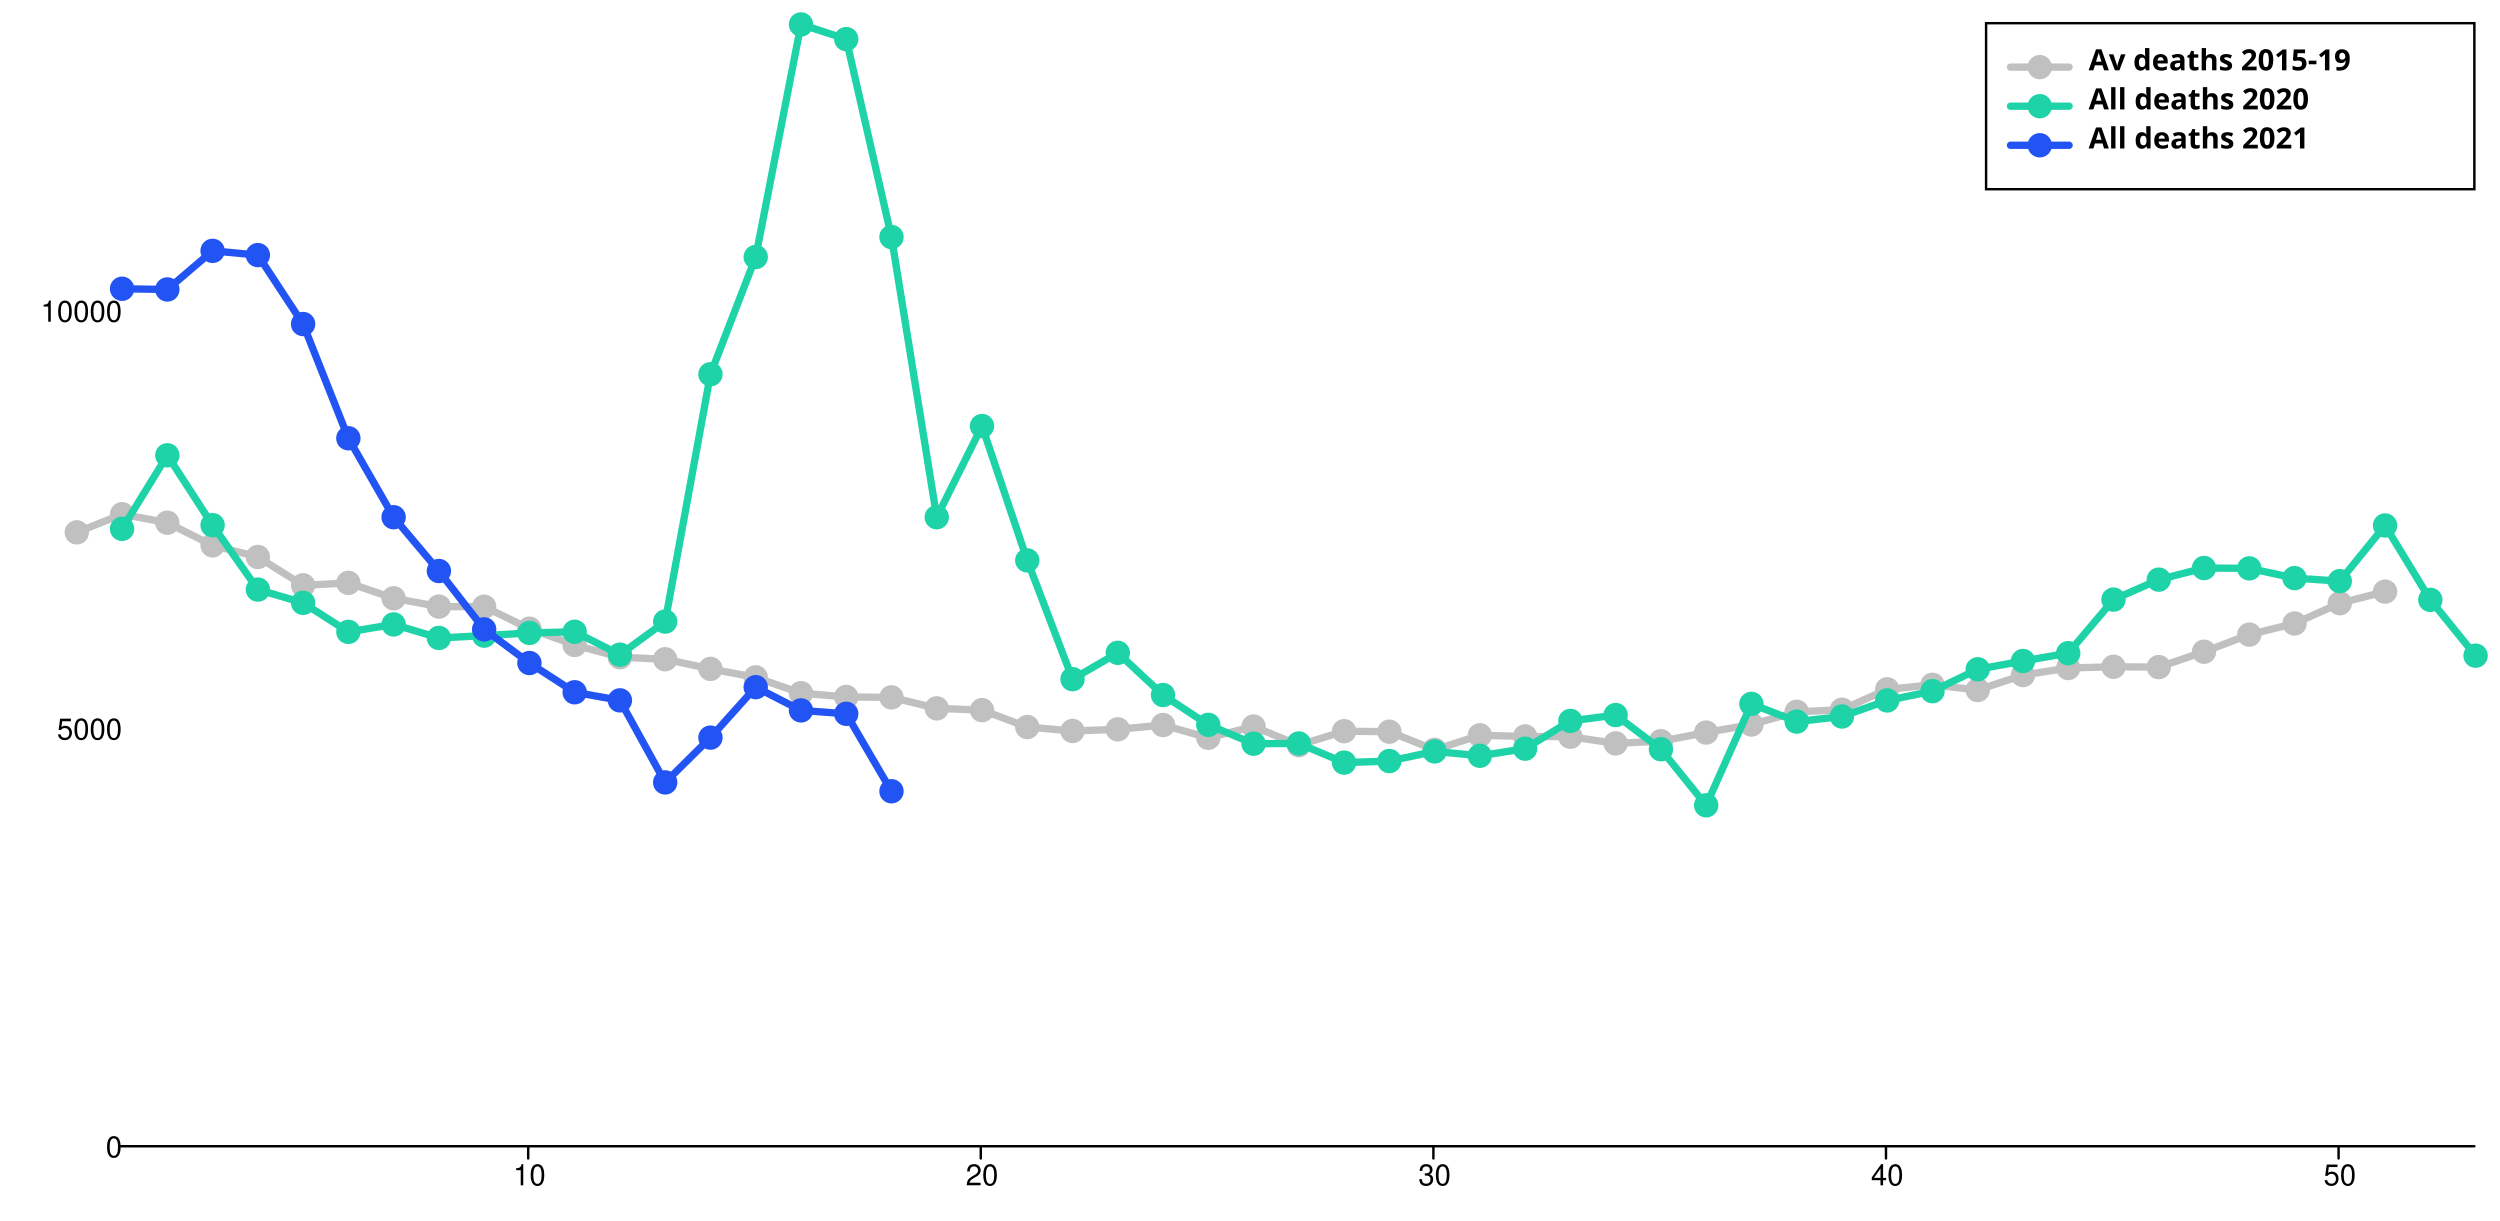
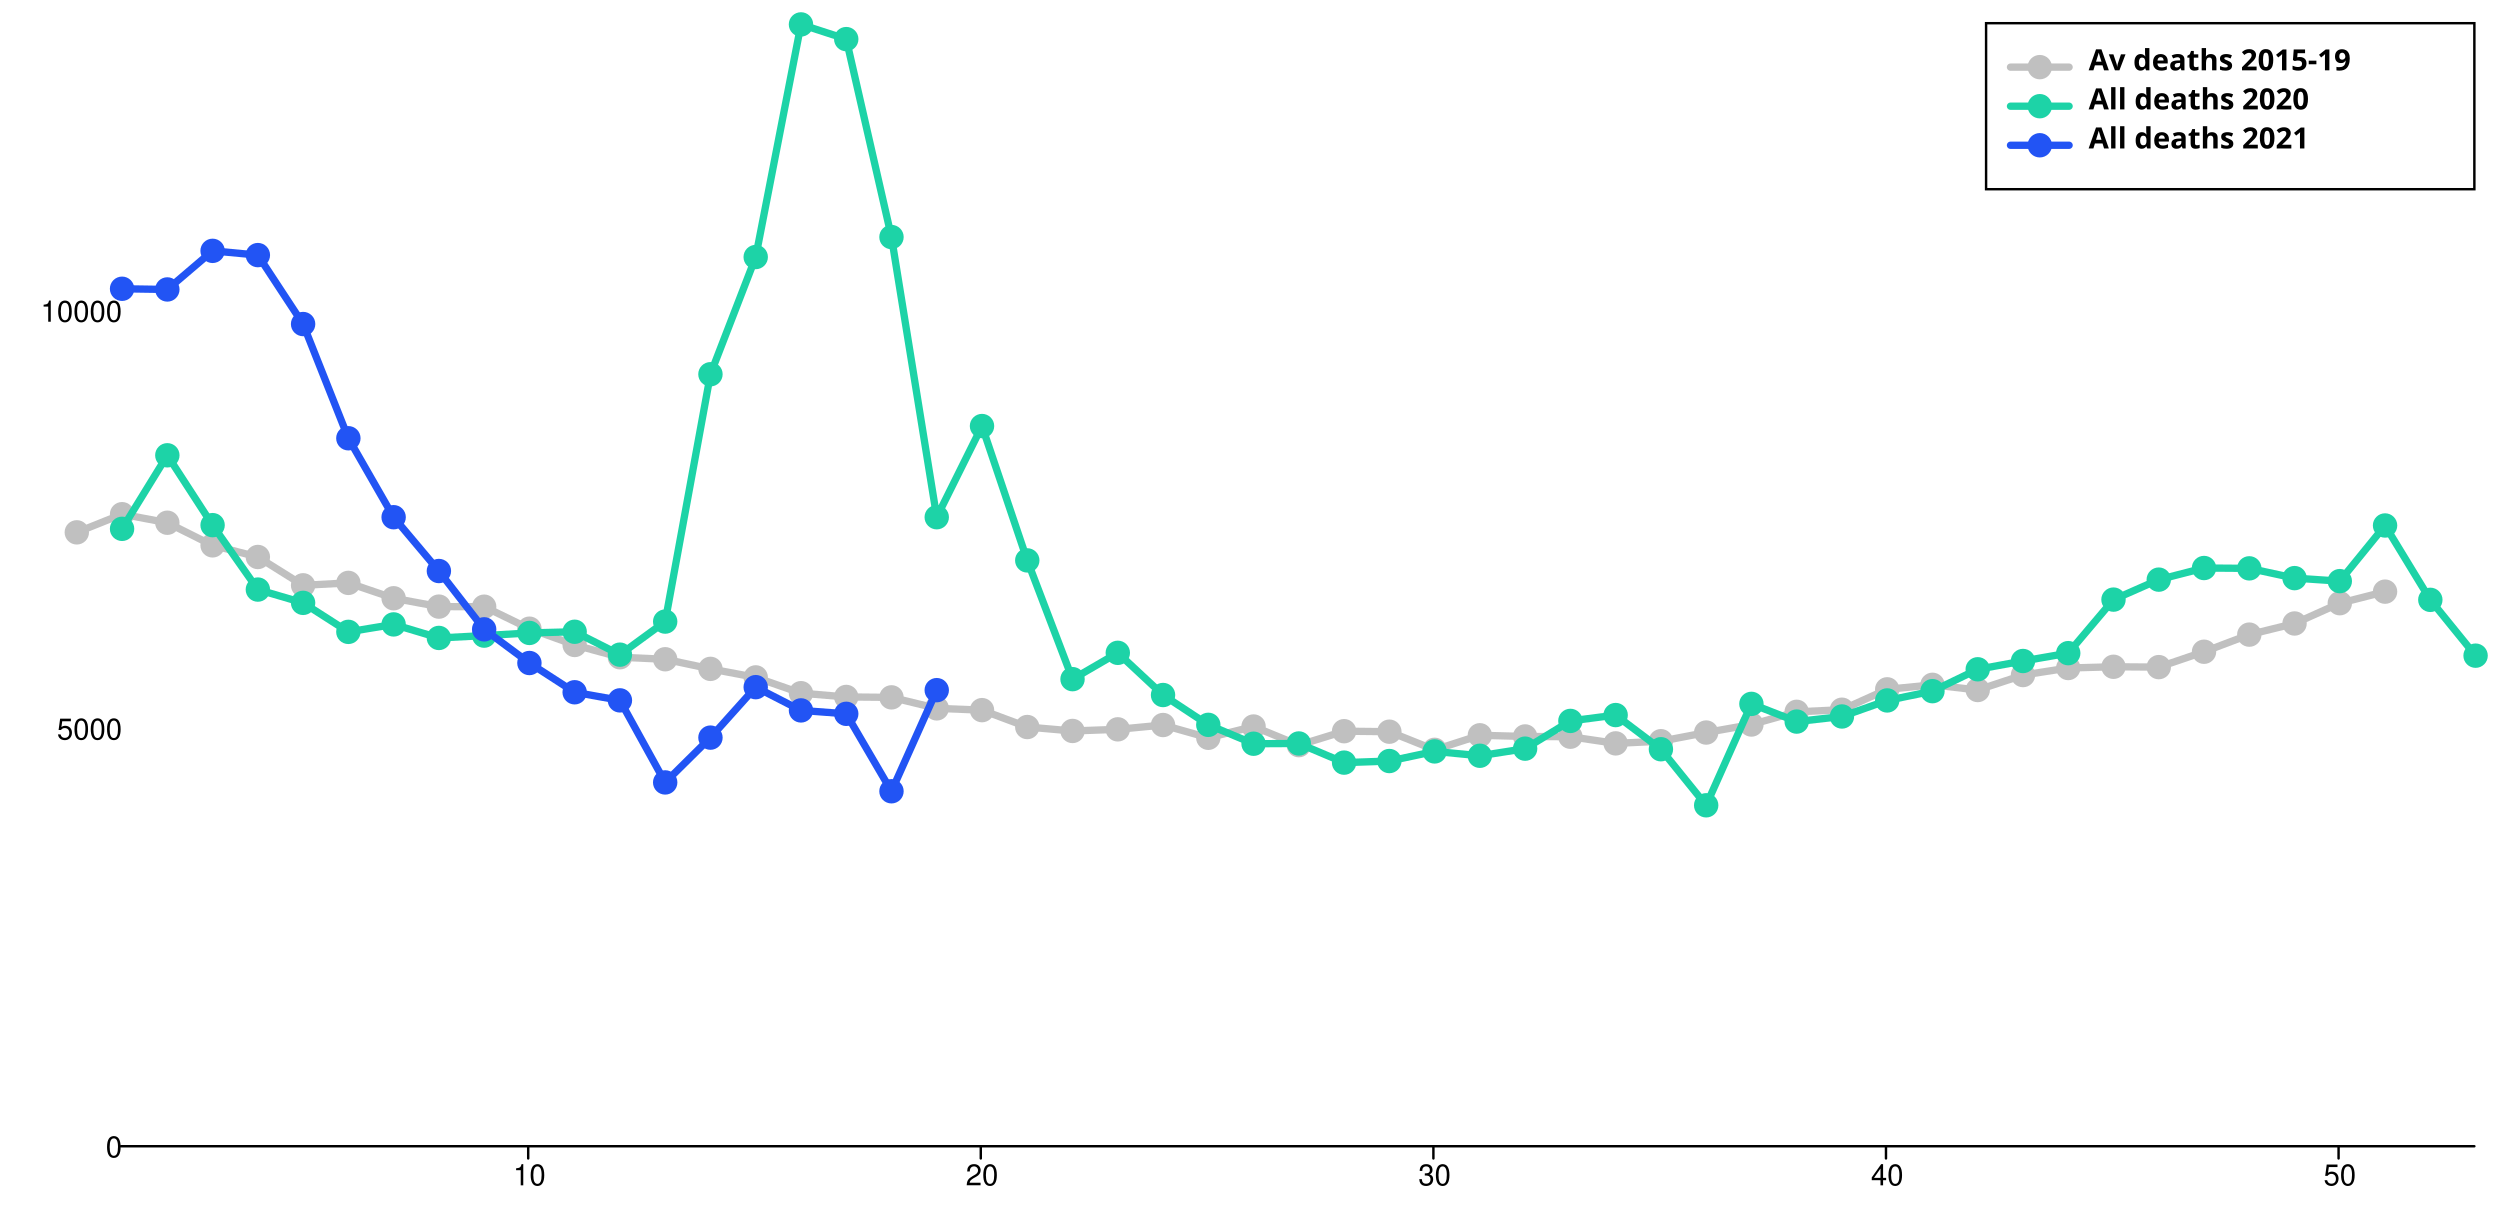
<svg xmlns="http://www.w3.org/2000/svg" width="1024" height="500" viewBox="0 0 1024 500" style="overflow:display" preserveAspectRatio="xMinYMin meet" overflow="visible">
  <defs>
    <style>
	.data-series path.line { fill-opacity: 0; stroke: black; }
	.data-series:hover path.line, .data-series.on path.line { cursor:pointer; }
	.data-series path.line.dotted { stroke-dasharray: 12 20 }
	#baseline:hover path.line, #baseline.on path.line { stroke-width: 5; }
	.data-series-0:hover circle, .data-series-0.on circle { display: inline; cursor:pointer; }
	#all-deaths-2020-over80:hover path.line, #all-deaths-2020-over80.on path.line { stroke-width: 5; }
	.data-series-1:hover circle, .data-series-1.on circle { display: inline; cursor:pointer; }
	#all-deaths-2021-over80:hover path.line, #all-deaths-2021-over80.on path.line { stroke-width: 5; }
	.data-series-2:hover circle, .data-series-2.on circle { display: inline; cursor:pointer; }
	.key rect { fill:transparent;stroke-width:1;stroke:black; }
	.key text { text-anchor:start;dominant-baseline:hanging;font-weight:bold;fill:black;stroke-width:0;font-family:sans-serif; }
	.graph-grid { font-family: "Helvetica Neue",Helvetica,Arial,"Lucida Grande",sans-serif; }
	.graph-grid line { stroke: black; stroke-width: 1; stroke-linecap: round; }
	.graph-grid.graph-grid-x text { text-anchor: middle; dominant-baseline: hanging; transform: translateY(10px); }
	.graph-grid.graph-grid-y text { text-anchor: end; dominant-baseline: middle; transform: translateX(-10px); }
	</style>
  </defs>
  <g class="graph-grid graph-grid-y">
    <line x1="49.50" y1="469.50" x2="1013.50" y2="469.50" data-left="50" />
    <text x="60" y="470" text-anchor="end">0</text>
    <text x="60" y="298.882" text-anchor="end">5000</text>
    <text x="60" y="127.764" text-anchor="end">10000</text>
    <text style="text-anchor:middle;dominant-baseline:hanging;font-weight:bold;transform: translateY(240px) rotate(-90deg);" />
  </g>
  <g class="graph-grid graph-grid-x">
    <line class="tick" x1="216.35" y1="469.50" x2="216.35" y2="474.50" />
    <text x="216.846" y="470" text-anchor="middle">10</text>
    <line class="tick" x1="401.73" y1="469.50" x2="401.73" y2="474.50" />
    <text x="402.231" y="470" text-anchor="middle">20</text>
    <line class="tick" x1="587.12" y1="469.50" x2="587.12" y2="474.50" />
    <text x="587.615" y="470" text-anchor="middle">30</text>
    <line class="tick" x1="772.50" y1="469.50" x2="772.50" y2="474.50" />
    <text x="773" y="470" text-anchor="middle">40</text>
    <line class="tick" x1="957.88" y1="469.50" x2="957.88" y2="474.50" />
    <text x="958.385" y="470" text-anchor="middle">50</text>
    <text style="text-anchor:middle;dominant-baseline:hanging;font-weight:bold;transform: translateY(240px) rotate(-90deg);" />
  </g>
  <g id="baseline" class="data-series data-series-0">
    <path d="M 31.46,218.05L 50.00,210.62L 68.54,214.11L 87.08,223.38L 105.62,228.14L 124.15,239.74L 142.69,238.75L 161.23,245.05L 179.77,248.47L 198.31,248.50L 216.85,257.51L 235.38,264.18L 253.92,269.21L 272.46,270.03L 291.00,273.97L 309.54,277.46L 328.08,283.93L 346.62,285.47L 365.15,285.64L 383.69,290.15L 402.23,290.87L 420.77,297.79L 439.31,299.40L 457.85,298.74L 476.38,296.97L 494.92,302.20L 513.46,297.58L 532.00,305.21L 550.54,299.50L 569.08,299.70L 587.62,307.13L 606.15,301.17L 624.69,301.65L 643.23,301.76L 661.77,304.49L 680.31,303.60L 698.85,300.05L 717.38,296.76L 735.92,291.56L 754.46,290.70L 773.00,282.35L 791.54,280.50L 810.08,282.63L 828.62,276.50L 847.15,273.62L 865.69,273.11L 884.23,273.25L 902.77,266.95L 921.31,259.94L 939.85,255.38L 958.38,247.07L 976.92,242.34" class="line" style="stroke:silver" stroke-width="3" stroke-linecap="round" />
    <circle cx="31.46" cy="218.05" data-y="7362.00" data-x="0" r="5" fill="silver" />
    <circle cx="50.00" cy="210.62" data-y="7579.00" data-x="1" r="5" fill="silver" />
    <circle cx="68.54" cy="214.11" data-y="7477.00" data-x="2" r="5" fill="silver" />
    <circle cx="87.08" cy="223.38" data-y="7206.00" data-x="3" r="5" fill="silver" />
    <circle cx="105.62" cy="228.14" data-y="7067.00" data-x="4" r="5" fill="silver" />
    <circle cx="124.15" cy="239.74" data-y="6728.00" data-x="5" r="5" fill="silver" />
    <circle cx="142.69" cy="238.75" data-y="6757.00" data-x="6" r="5" fill="silver" />
    <circle cx="161.23" cy="245.05" data-y="6573.00" data-x="7" r="5" fill="silver" />
    <circle cx="179.77" cy="248.47" data-y="6473.00" data-x="8" r="5" fill="silver" />
    <circle cx="198.31" cy="248.50" data-y="6472.00" data-x="9" r="5" fill="silver" />
    <circle cx="216.85" cy="257.51" data-y="6209.00" data-x="10" r="5" fill="silver" />
    <circle cx="235.38" cy="264.18" data-y="6014.00" data-x="11" r="5" fill="silver" />
    <circle cx="253.92" cy="269.21" data-y="5867.00" data-x="12" r="5" fill="silver" />
    <circle cx="272.46" cy="270.03" data-y="5843.00" data-x="13" r="5" fill="silver" />
    <circle cx="291.00" cy="273.97" data-y="5728.00" data-x="14" r="5" fill="silver" />
    <circle cx="309.54" cy="277.46" data-y="5626.00" data-x="15" r="5" fill="silver" />
    <circle cx="328.08" cy="283.93" data-y="5437.00" data-x="16" r="5" fill="silver" />
    <circle cx="346.62" cy="285.47" data-y="5392.00" data-x="17" r="5" fill="silver" />
    <circle cx="365.15" cy="285.64" data-y="5387.00" data-x="18" r="5" fill="silver" />
    <circle cx="383.69" cy="290.15" data-y="5255.00" data-x="19" r="5" fill="silver" />
    <circle cx="402.23" cy="290.87" data-y="5234.00" data-x="20" r="5" fill="silver" />
    <circle cx="420.77" cy="297.79" data-y="5032.00" data-x="21" r="5" fill="silver" />
    <circle cx="439.31" cy="299.40" data-y="4985.00" data-x="22" r="5" fill="silver" />
    <circle cx="457.85" cy="298.74" data-y="5004.00" data-x="23" r="5" fill="silver" />
    <circle cx="476.38" cy="296.97" data-y="5056.00" data-x="24" r="5" fill="silver" />
    <circle cx="494.92" cy="302.20" data-y="4903.00" data-x="25" r="5" fill="silver" />
    <circle cx="513.46" cy="297.58" data-y="5038.00" data-x="26" r="5" fill="silver" />
    <circle cx="532.00" cy="305.21" data-y="4815.00" data-x="27" r="5" fill="silver" />
    <circle cx="550.54" cy="299.50" data-y="4982.00" data-x="28" r="5" fill="silver" />
    <circle cx="569.08" cy="299.70" data-y="4976.00" data-x="29" r="5" fill="silver" />
    <circle cx="587.62" cy="307.13" data-y="4759.00" data-x="30" r="5" fill="silver" />
    <circle cx="606.15" cy="301.17" data-y="4933.00" data-x="31" r="5" fill="silver" />
    <circle cx="624.69" cy="301.65" data-y="4919.00" data-x="32" r="5" fill="silver" />
    <circle cx="643.23" cy="301.76" data-y="4916.00" data-x="33" r="5" fill="silver" />
    <circle cx="661.77" cy="304.49" data-y="4836.00" data-x="34" r="5" fill="silver" />
    <circle cx="680.31" cy="303.60" data-y="4862.00" data-x="35" r="5" fill="silver" />
    <circle cx="698.85" cy="300.05" data-y="4966.00" data-x="36" r="5" fill="silver" />
    <circle cx="717.38" cy="296.76" data-y="5062.00" data-x="37" r="5" fill="silver" />
    <circle cx="735.92" cy="291.56" data-y="5214.00" data-x="38" r="5" fill="silver" />
    <circle cx="754.46" cy="290.70" data-y="5239.00" data-x="39" r="5" fill="silver" />
    <circle cx="773.00" cy="282.35" data-y="5483.00" data-x="40" r="5" fill="silver" />
    <circle cx="791.54" cy="280.50" data-y="5537.00" data-x="41" r="5" fill="silver" />
    <circle cx="810.08" cy="282.63" data-y="5475.00" data-x="42" r="5" fill="silver" />
    <circle cx="828.62" cy="276.50" data-y="5654.00" data-x="43" r="5" fill="silver" />
    <circle cx="847.15" cy="273.62" data-y="5738.00" data-x="44" r="5" fill="silver" />
    <circle cx="865.69" cy="273.11" data-y="5753.00" data-x="45" r="5" fill="silver" />
    <circle cx="884.23" cy="273.25" data-y="5749.00" data-x="46" r="5" fill="silver" />
    <circle cx="902.77" cy="266.95" data-y="5933.00" data-x="47" r="5" fill="silver" />
    <circle cx="921.31" cy="259.94" data-y="6138.00" data-x="48" r="5" fill="silver" />
    <circle cx="939.85" cy="255.38" data-y="6271.00" data-x="49" r="5" fill="silver" />
    <circle cx="958.38" cy="247.07" data-y="6514.00" data-x="50" r="5" fill="silver" />
    <circle cx="976.92" cy="242.34" data-y="6652.00" data-x="51" r="5" fill="silver" />
  </g>
  <g id="all-deaths-2020-over80" class="data-series data-series-1">
    <path d="M 50.00,216.61L 68.54,186.49L 87.08,215.10L 105.62,241.49L 124.15,246.93L 142.69,258.81L 161.23,255.76L 179.77,261.30L 198.31,260.35L 216.85,259.25L 235.38,258.77L 253.92,268.15L 272.46,254.60L 291.00,153.29L 309.54,105.28L 328.08,10.00L 346.62,16.02L 365.15,97.10L 383.69,211.85L 402.23,174.51L 420.77,229.54L 439.31,278.18L 457.85,267.40L 476.38,284.68L 494.92,296.90L 513.46,304.63L 532.00,304.53L 550.54,312.37L 569.08,311.72L 587.62,307.78L 606.15,309.56L 624.69,306.65L 643.23,295.29L 661.77,292.89L 680.31,306.89L 698.85,329.85L 717.38,288.31L 735.92,295.56L 754.46,293.47L 773.00,286.90L 791.54,283.10L 810.08,274.14L 828.62,270.75L 847.15,267.53L 865.69,245.60L 884.23,237.42L 902.77,232.66L 921.31,232.80L 939.85,236.80L 958.38,238.03L 976.92,215.24L 995.46,245.70L 1014.00,268.56" class="line" style="stroke:#1DD3A7" stroke-width="3" stroke-linecap="round" />
    <circle cx="50.00" cy="216.61" data-y="7404.00" data-x="1" r="5" fill="#1DD3A7" />
    <circle cx="68.54" cy="186.49" data-y="8284.00" data-x="2" r="5" fill="#1DD3A7" />
    <circle cx="87.08" cy="215.10" data-y="7448.00" data-x="3" r="5" fill="#1DD3A7" />
    <circle cx="105.62" cy="241.49" data-y="6677.00" data-x="4" r="5" fill="#1DD3A7" />
    <circle cx="124.15" cy="246.93" data-y="6518.00" data-x="5" r="5" fill="#1DD3A7" />
    <circle cx="142.69" cy="258.81" data-y="6171.00" data-x="6" r="5" fill="#1DD3A7" />
    <circle cx="161.23" cy="255.76" data-y="6260.00" data-x="7" r="5" fill="#1DD3A7" />
    <circle cx="179.77" cy="261.30" data-y="6098.00" data-x="8" r="5" fill="#1DD3A7" />
    <circle cx="198.31" cy="260.35" data-y="6126.00" data-x="9" r="5" fill="#1DD3A7" />
    <circle cx="216.85" cy="259.25" data-y="6158.00" data-x="10" r="5" fill="#1DD3A7" />
    <circle cx="235.38" cy="258.77" data-y="6172.00" data-x="11" r="5" fill="#1DD3A7" />
    <circle cx="253.92" cy="268.15" data-y="5898.00" data-x="12" r="5" fill="#1DD3A7" />
    <circle cx="272.46" cy="254.60" data-y="6294.00" data-x="13" r="5" fill="#1DD3A7" />
    <circle cx="291.00" cy="153.29" data-y="9254.00" data-x="14" r="5" fill="#1DD3A7" />
    <circle cx="309.54" cy="105.28" data-y="10657.00" data-x="15" r="5" fill="#1DD3A7" />
    <circle cx="328.08" cy="10.00" data-y="13441.00" data-x="16" r="5" fill="#1DD3A7" />
    <circle cx="346.62" cy="16.02" data-y="13265.00" data-x="17" r="5" fill="#1DD3A7" />
    <circle cx="365.15" cy="97.10" data-y="10896.00" data-x="18" r="5" fill="#1DD3A7" />
    <circle cx="383.69" cy="211.85" data-y="7543.00" data-x="19" r="5" fill="#1DD3A7" />
    <circle cx="402.23" cy="174.51" data-y="8634.00" data-x="20" r="5" fill="#1DD3A7" />
    <circle cx="420.77" cy="229.54" data-y="7026.00" data-x="21" r="5" fill="#1DD3A7" />
    <circle cx="439.31" cy="278.18" data-y="5605.00" data-x="22" r="5" fill="#1DD3A7" />
    <circle cx="457.85" cy="267.40" data-y="5920.00" data-x="23" r="5" fill="#1DD3A7" />
    <circle cx="476.38" cy="284.68" data-y="5415.00" data-x="24" r="5" fill="#1DD3A7" />
    <circle cx="494.92" cy="296.90" data-y="5058.00" data-x="25" r="5" fill="#1DD3A7" />
    <circle cx="513.46" cy="304.63" data-y="4832.00" data-x="26" r="5" fill="#1DD3A7" />
    <circle cx="532.00" cy="304.53" data-y="4835.00" data-x="27" r="5" fill="#1DD3A7" />
    <circle cx="550.54" cy="312.37" data-y="4606.00" data-x="28" r="5" fill="#1DD3A7" />
    <circle cx="569.08" cy="311.72" data-y="4625.00" data-x="29" r="5" fill="#1DD3A7" />
    <circle cx="587.62" cy="307.78" data-y="4740.00" data-x="30" r="5" fill="#1DD3A7" />
    <circle cx="606.15" cy="309.56" data-y="4688.00" data-x="31" r="5" fill="#1DD3A7" />
    <circle cx="624.69" cy="306.65" data-y="4773.00" data-x="32" r="5" fill="#1DD3A7" />
    <circle cx="643.23" cy="295.29" data-y="5105.00" data-x="33" r="5" fill="#1DD3A7" />
    <circle cx="661.77" cy="292.89" data-y="5175.00" data-x="34" r="5" fill="#1DD3A7" />
    <circle cx="680.31" cy="306.89" data-y="4766.00" data-x="35" r="5" fill="#1DD3A7" />
    <circle cx="698.85" cy="329.85" data-y="4095.00" data-x="36" r="5" fill="#1DD3A7" />
    <circle cx="717.38" cy="288.31" data-y="5309.00" data-x="37" r="5" fill="#1DD3A7" />
    <circle cx="735.92" cy="295.56" data-y="5097.00" data-x="38" r="5" fill="#1DD3A7" />
    <circle cx="754.46" cy="293.47" data-y="5158.00" data-x="39" r="5" fill="#1DD3A7" />
    <circle cx="773.00" cy="286.90" data-y="5350.00" data-x="40" r="5" fill="#1DD3A7" />
    <circle cx="791.54" cy="283.10" data-y="5461.00" data-x="41" r="5" fill="#1DD3A7" />
    <circle cx="810.08" cy="274.14" data-y="5723.00" data-x="42" r="5" fill="#1DD3A7" />
    <circle cx="828.62" cy="270.75" data-y="5822.00" data-x="43" r="5" fill="#1DD3A7" />
    <circle cx="847.15" cy="267.53" data-y="5916.00" data-x="44" r="5" fill="#1DD3A7" />
    <circle cx="865.69" cy="245.60" data-y="6557.00" data-x="45" r="5" fill="#1DD3A7" />
    <circle cx="884.23" cy="237.42" data-y="6796.00" data-x="46" r="5" fill="#1DD3A7" />
    <circle cx="902.77" cy="232.66" data-y="6935.00" data-x="47" r="5" fill="#1DD3A7" />
    <circle cx="921.31" cy="232.80" data-y="6931.00" data-x="48" r="5" fill="#1DD3A7" />
    <circle cx="939.85" cy="236.80" data-y="6814.00" data-x="49" r="5" fill="#1DD3A7" />
    <circle cx="958.38" cy="238.03" data-y="6778.00" data-x="50" r="5" fill="#1DD3A7" />
    <circle cx="976.92" cy="215.24" data-y="7444.00" data-x="51" r="5" fill="#1DD3A7" />
    <circle cx="995.46" cy="245.70" data-y="6554.00" data-x="52" r="5" fill="#1DD3A7" />
    <circle cx="1014.00" cy="268.56" data-y="5886.00" data-x="53" r="5" fill="#1DD3A7" />
  </g>
  <g id="all-deaths-2021-over80" class="data-series data-series-2">
-     <path d="M 50.00,118.28L 68.54,118.56L 87.08,102.75L 105.62,104.49L 124.15,132.73L 142.69,179.51L 161.23,211.85L 179.77,233.89L 198.31,257.78L 216.85,271.57L 235.38,283.55L 253.92,286.87L 272.46,320.48L 291.00,302.13L 309.54,281.46L 328.08,290.98L 346.62,292.38L 365.15,324.10" class="line" style="stroke:#2254F4" stroke-width="3" stroke-linecap="round" />
+     <path d="M 50.00,118.28L 68.54,118.56L 87.08,102.75L 105.62,104.49L 124.15,132.73L 142.69,179.51L 161.23,211.85L 179.77,233.89L 198.31,257.78L 216.85,271.57L 235.38,283.55L 253.92,286.87L 272.46,320.48L 291.00,302.13L 309.54,281.46L 328.08,290.98L 346.62,292.38L 365.15,324.10L 383.69,282.69" class="line" style="stroke:#2254F4" stroke-width="3" stroke-linecap="round" />
    <circle cx="50.00" cy="118.28" data-y="10277.00" data-x="1" r="5" fill="#2254F4" />
    <circle cx="68.54" cy="118.56" data-y="10269.00" data-x="2" r="5" fill="#2254F4" />
    <circle cx="87.08" cy="102.75" data-y="10731.00" data-x="3" r="5" fill="#2254F4" />
    <circle cx="105.62" cy="104.49" data-y="10680.00" data-x="4" r="5" fill="#2254F4" />
    <circle cx="124.15" cy="132.73" data-y="9855.00" data-x="5" r="5" fill="#2254F4" />
    <circle cx="142.69" cy="179.51" data-y="8488.00" data-x="6" r="5" fill="#2254F4" />
    <circle cx="161.23" cy="211.85" data-y="7543.00" data-x="7" r="5" fill="#2254F4" />
    <circle cx="179.77" cy="233.89" data-y="6899.00" data-x="8" r="5" fill="#2254F4" />
    <circle cx="198.31" cy="257.78" data-y="6201.00" data-x="9" r="5" fill="#2254F4" />
    <circle cx="216.85" cy="271.57" data-y="5798.00" data-x="10" r="5" fill="#2254F4" />
    <circle cx="235.38" cy="283.55" data-y="5448.00" data-x="11" r="5" fill="#2254F4" />
    <circle cx="253.92" cy="286.87" data-y="5351.00" data-x="12" r="5" fill="#2254F4" />
    <circle cx="272.46" cy="320.48" data-y="4369.00" data-x="13" r="5" fill="#2254F4" />
    <circle cx="291.00" cy="302.13" data-y="4905.00" data-x="14" r="5" fill="#2254F4" />
    <circle cx="309.54" cy="281.46" data-y="5509.00" data-x="15" r="5" fill="#2254F4" />
    <circle cx="328.08" cy="290.98" data-y="5231.00" data-x="16" r="5" fill="#2254F4" />
    <circle cx="346.62" cy="292.38" data-y="5190.00" data-x="17" r="5" fill="#2254F4" />
    <circle cx="365.15" cy="324.10" data-y="4263.00" data-x="18" r="5" fill="#2254F4" />
+     <circle cx="383.69" cy="282.69" data-y="5473.00" data-x="19" r="5" fill="#2254F4" />
  </g>
  <g class="key">
    <rect x="813.5" y="9.5" width="200" height="68" />
    <g id="baseline-key">&gt;	<text x="823.5" y="19.5">
        <tspan dx="32" dy="0">Av deaths 2015-19</tspan>
      </text>
      <path d="M823.50,27.50 l 24 0" class="line" style="stroke:silver" stroke-width="3" stroke-linecap="round" />
      <circle cx="835.50" cy="27.50" r="5" fill="silver" />
    </g>
    <g id="all-deaths-2020-over80-key">&gt;	<text x="823.5" y="35.5">
        <tspan dx="32" dy="0">All deaths 2020</tspan>
      </text>
      <path d="M823.50,43.50 l 24 0" class="line" style="stroke:#1DD3A7" stroke-width="3" stroke-linecap="round" />
      <circle cx="835.50" cy="43.50" r="5" fill="#1DD3A7" />
    </g>
    <g id="all-deaths-2021-over80-key">&gt;	<text x="823.5" y="51.5">
        <tspan dx="32" dy="0">All deaths 2021</tspan>
      </text>
      <path d="M823.50,59.50 l 24 0" class="line" style="stroke:#2254F4" stroke-width="3" stroke-linecap="round" />
      <circle cx="835.50" cy="59.50" r="5" fill="#2254F4" />
    </g>
  </g>
</svg>
